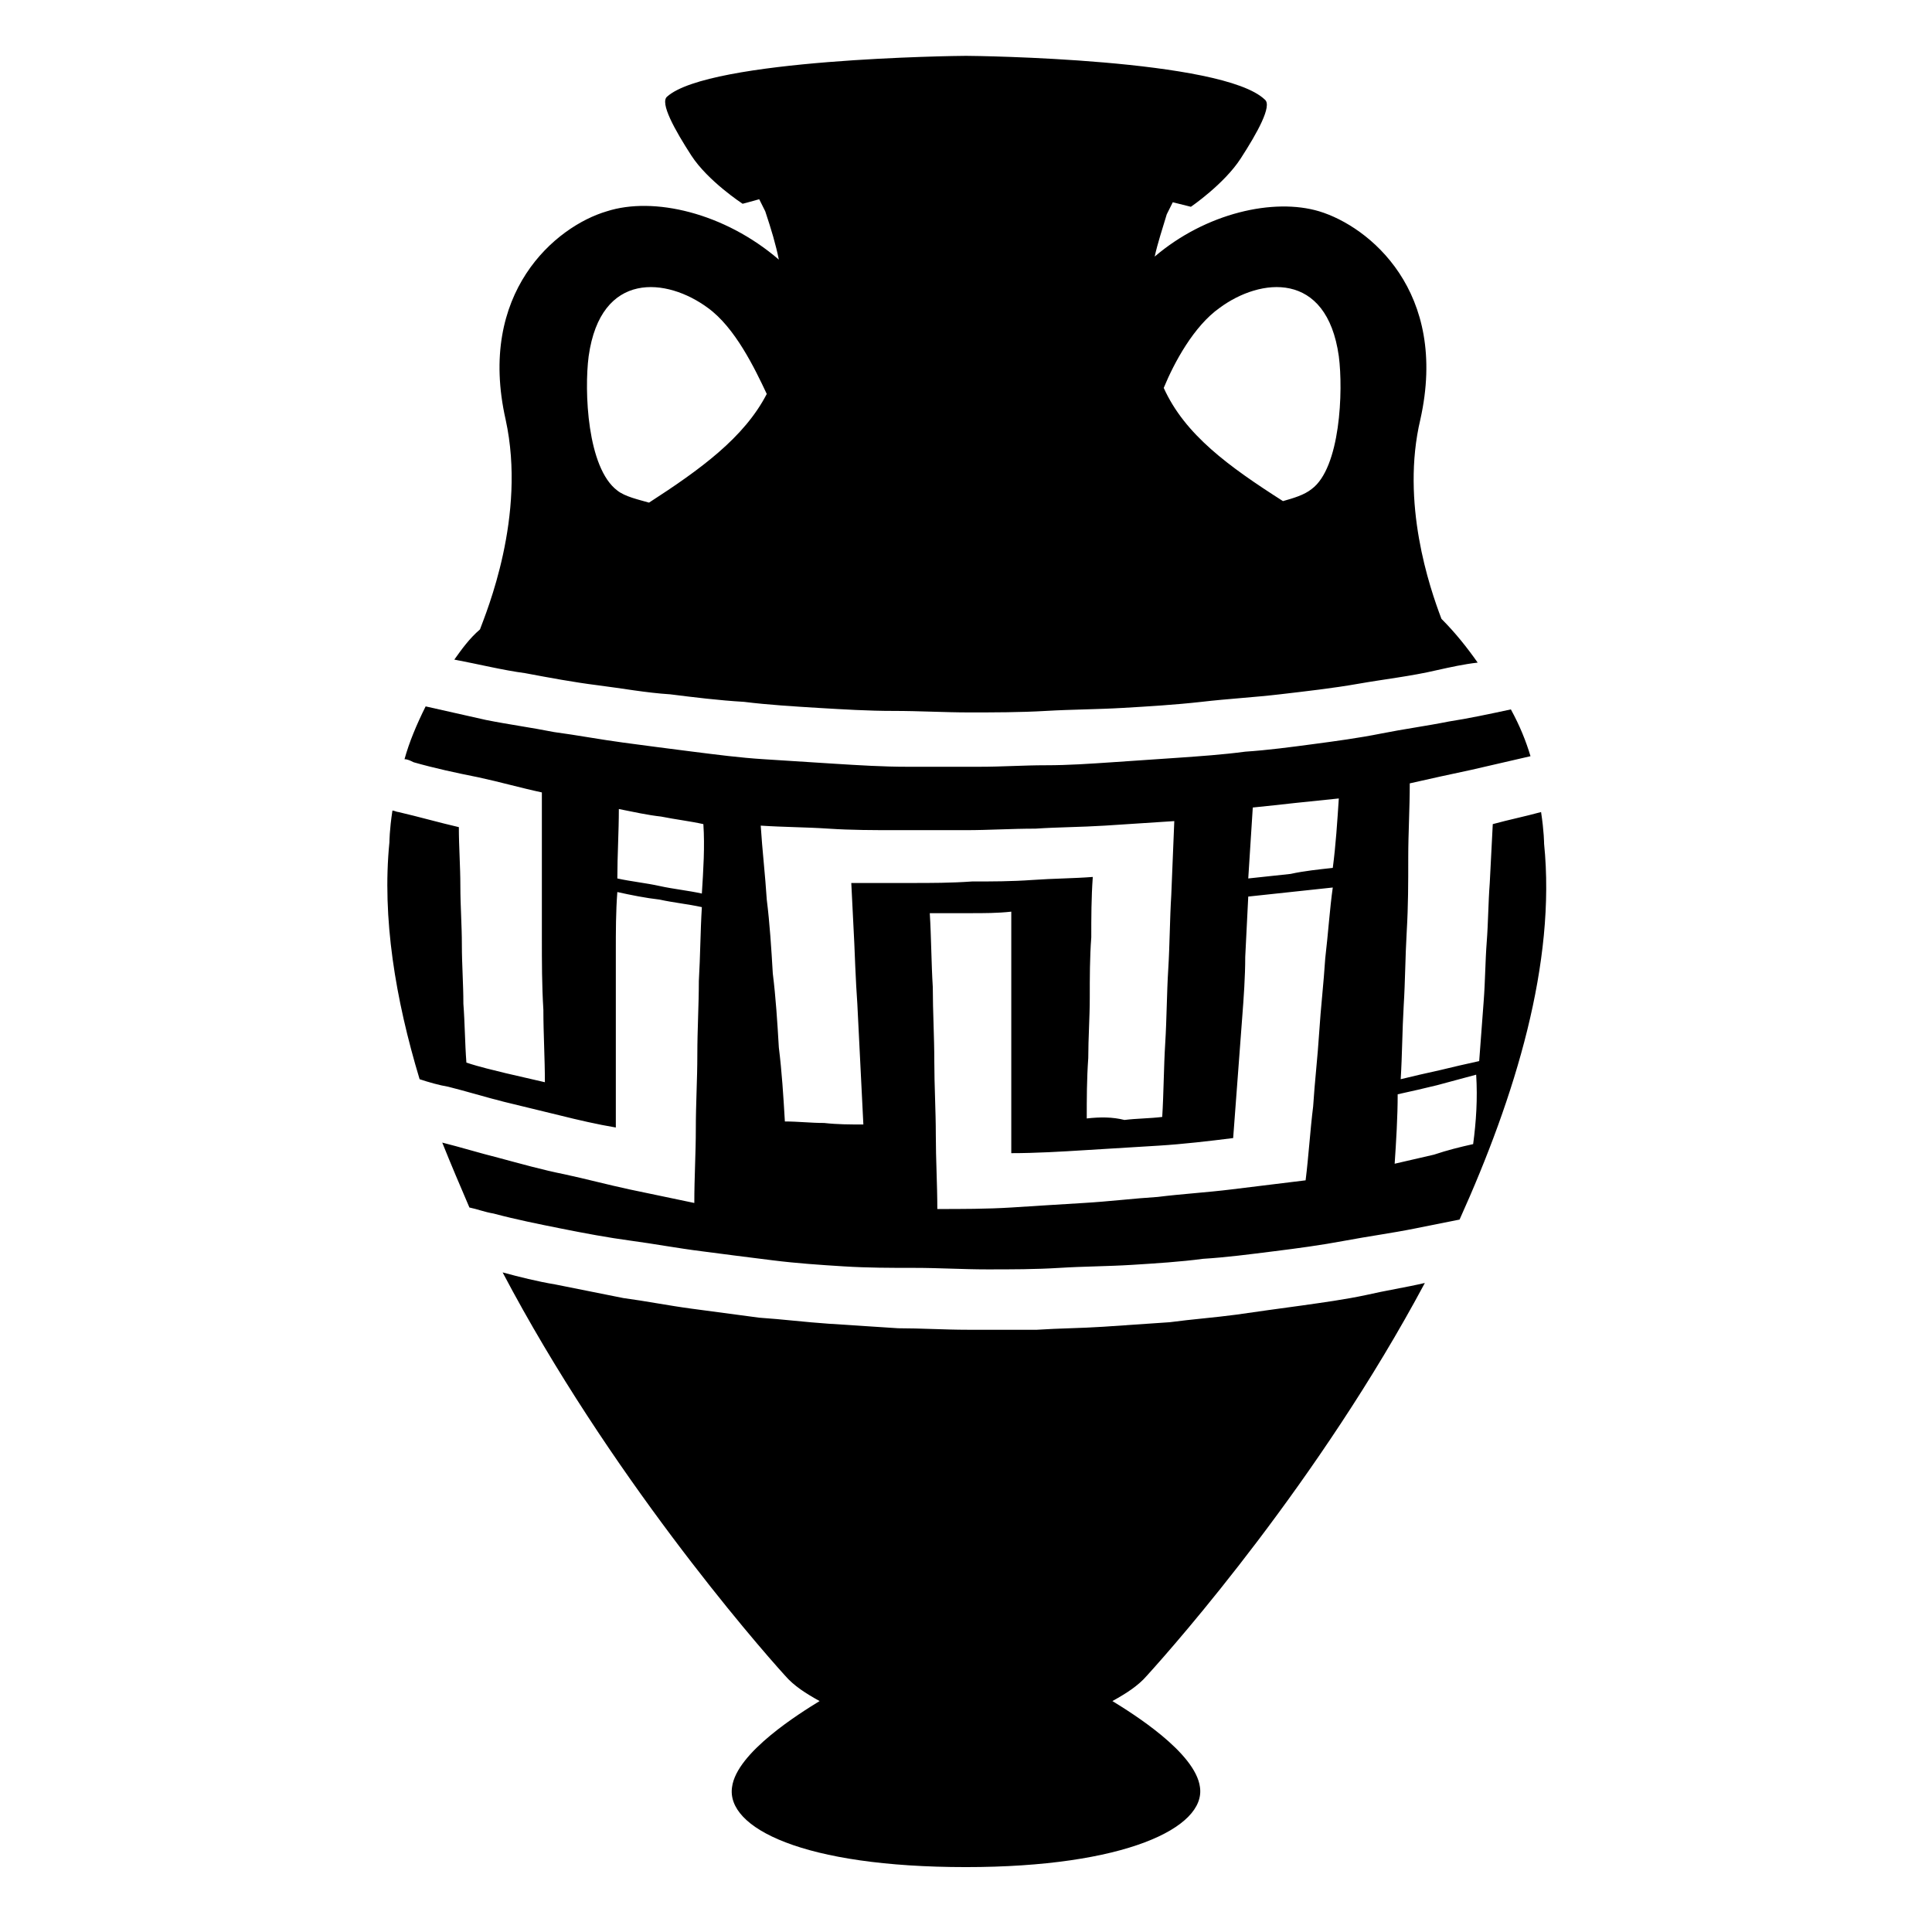
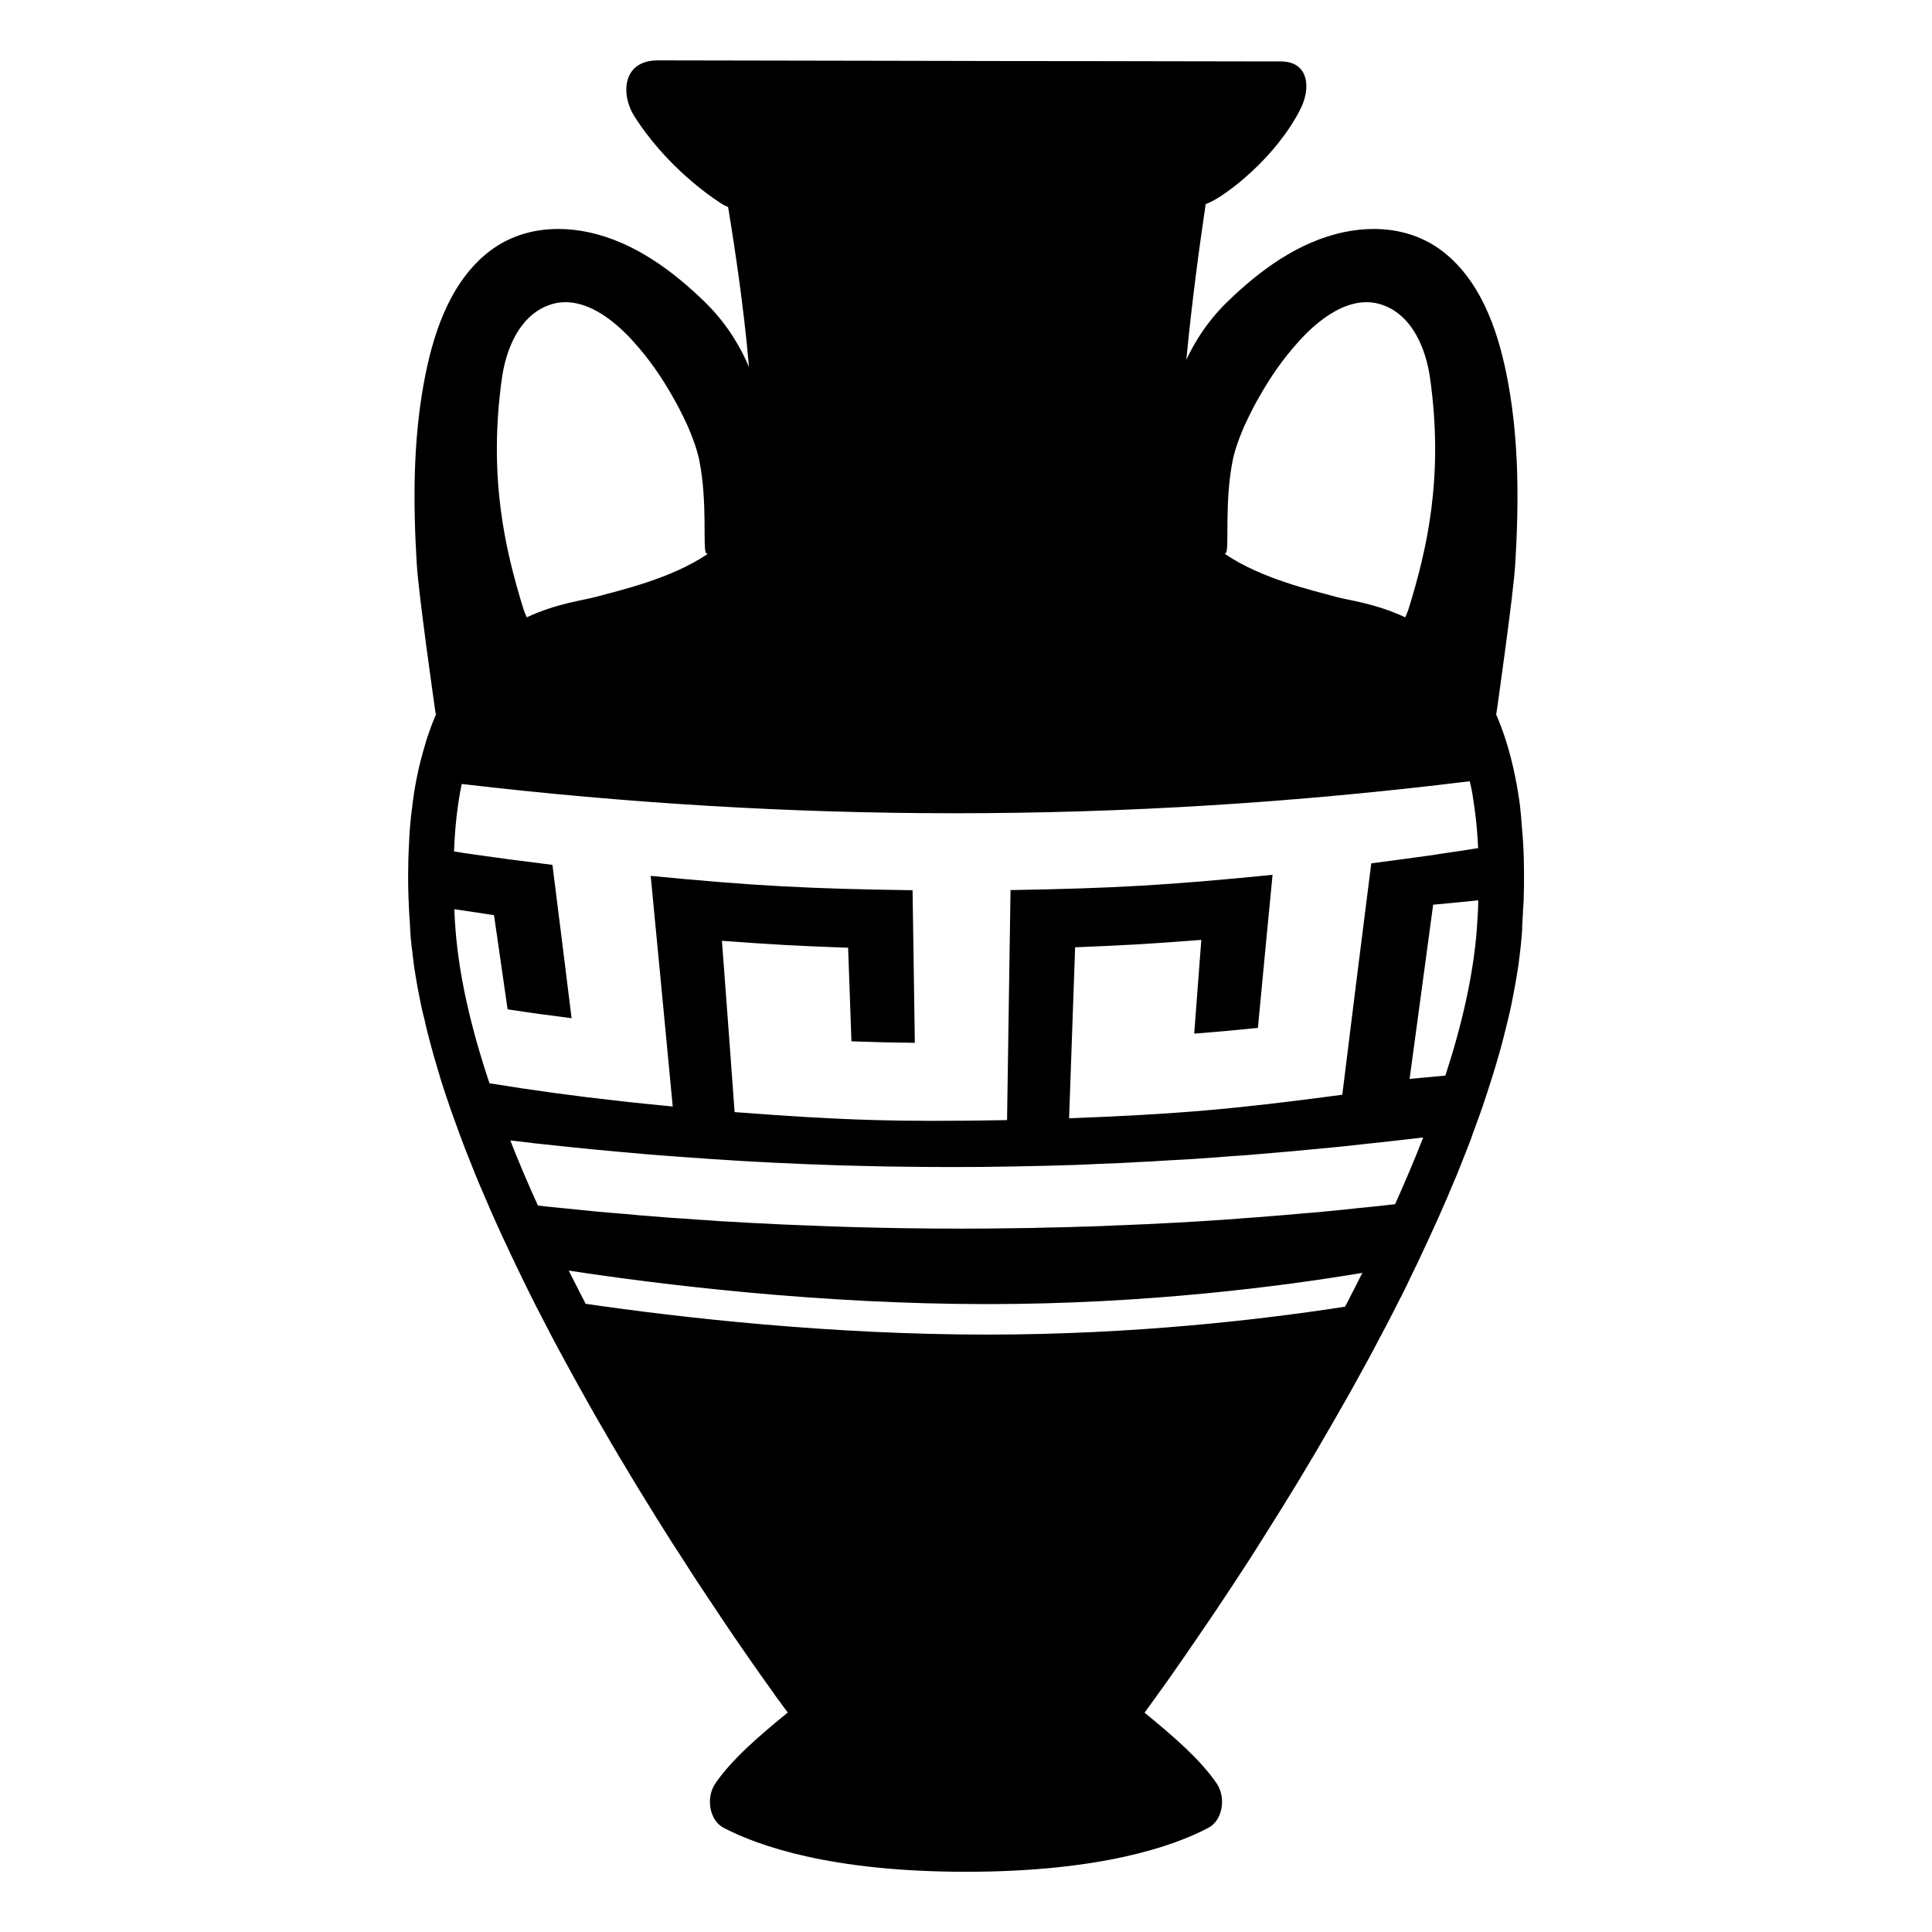
<svg xmlns="http://www.w3.org/2000/svg" viewBox="0 0 128 128">
-   <g>
-     <path d="M76,111c2-2.2,11.4-12.9,18.4-26c-1.3,0.3-2.6,0.5-3.9,0.8c-1.4,0.3-2.9,0.5-4.3,0.7c-1.5,0.2-2.9,0.4-4.3,0.6 c-1.5,0.2-2.9,0.3-4.4,0.5c-1.5,0.1-2.9,0.2-4.4,0.3c-1.5,0.1-2.9,0.1-4.4,0.2c-1.5,0-3.1,0-4.6,0S61,88,59.5,88 c-1.5-0.1-3.1-0.2-4.6-0.3c-1.5-0.1-3.1-0.3-4.6-0.4c-1.5-0.2-3-0.4-4.5-0.6c-1.5-0.2-3-0.5-4.5-0.7c-1.5-0.3-3-0.6-4.5-0.9 c-1.2-0.2-2.4-0.5-3.5-0.8C40.3,97.6,50,108.8,52,111c0.6,0.7,1.4,1.2,2.3,1.7c-1.3,0.8-5.5,3.4-5.8,5.7c-0.4,2.7,4.7,5.3,15.5,5.3 c10.5,0,15.9-2.6,15.5-5.3c-0.3-2.3-4.5-4.9-5.8-5.7C74.6,112.2,75.4,111.7,76,111z" />
-     <path d="M39.6,45.4c1.6,0.2,3.2,0.5,4.8,0.6c1.6,0.2,3.2,0.4,4.9,0.5c1.6,0.2,3.3,0.3,4.9,0.4c1.7,0.1,3.3,0.2,5,0.2s3.4,0.1,5,0.1 c1.6,0,3.4,0,5.1-0.1c1.7-0.1,3.4-0.1,5.1-0.2c1.7-0.1,3.4-0.2,5.2-0.4c1.7-0.2,3.5-0.3,5.2-0.5s3.5-0.4,5.2-0.7s3.5-0.5,5.2-0.9 c0.9-0.2,1.8-0.4,2.7-0.5c-0.7-1-1.5-2-2.4-2.9c-0.8-2.1-2.7-7.7-1.4-13.2C96,19.3,90.7,15,87.4,14c-3-0.9-7.5,0.1-10.9,3 c0.2-0.9,0.5-1.8,0.8-2.8l0.4-0.8c0.8,0.2,1.2,0.3,1.2,0.3s2.2-1.5,3.3-3.2c1.1-1.7,2.1-3.5,1.6-3.9C81,3.9,64.7,3.7,64,3.7 S47,3.9,44.2,6.4c-0.5,0.4,0.5,2.2,1.6,3.9c1.1,1.7,3.4,3.2,3.4,3.2s0.4-0.1,1.1-0.3l0.4,0.8c0.4,1.2,0.7,2.2,0.9,3.2 C48,14.1,43.3,13,40.2,14c-3.4,1-8.6,5.4-6.7,13.8c1.4,6.4-1.3,12.8-1.7,13.9c-0.7,0.6-1.2,1.3-1.7,2c1.6,0.3,3.2,0.7,4.7,0.9 C36.4,44.9,38,45.2,39.6,45.4z M80.8,20.4c2.7-2,7.1-2.5,7.9,3.2c0.3,2.3,0.1,7.4-1.8,8.8c-0.5,0.4-1.2,0.6-1.9,0.8 c-3.6-2.3-6.5-4.4-7.9-7.5C77.8,24,79.1,21.6,80.8,20.4z M39,23.6c0.8-5.7,5.2-5.2,7.9-3.2c1.8,1.3,3.1,4,3.9,5.7 c-1.5,2.9-4.4,5-7.8,7.2c-0.7-0.2-1.6-0.4-2.1-0.8C38.9,31,38.7,25.9,39,23.6z" />
-     <path d="M102.3,55.9c0,0,0-0.8-0.2-2.1c-1.1,0.3-2.1,0.5-3.2,0.8l-0.2,3.9c-0.1,1.3-0.1,2.6-0.2,3.9c-0.1,1.3-0.1,2.6-0.2,3.9 c-0.1,1.3-0.2,2.7-0.3,4c-0.9,0.2-1.8,0.4-2.6,0.6c-0.9,0.2-1.8,0.4-2.6,0.6c0.1-1.6,0.1-3.2,0.2-4.9c0.1-1.6,0.1-3.2,0.2-4.9 c0.1-1.7,0.1-3.2,0.1-4.9c0-1.6,0.1-3.2,0.1-4.9c1.3-0.3,2.7-0.6,4.1-0.9c1.3-0.3,2.6-0.6,3.9-0.9c-0.3-1-0.7-2-1.3-3.1 c-1.4,0.3-2.8,0.6-4.1,0.8c-1.5,0.3-3,0.5-4.5,0.8s-3,0.5-4.5,0.7s-3,0.4-4.5,0.5c-1.5,0.2-3,0.3-4.4,0.4c-1.5,0.1-2.9,0.2-4.4,0.3 c-1.5,0.1-2.9,0.2-4.4,0.2s-2.9,0.1-4.4,0.1c-1.6,0-3.2,0-4.8,0c-1.6,0-3.2-0.1-4.8-0.2c-1.6-0.1-3.2-0.2-4.7-0.3 c-1.6-0.1-3.1-0.3-4.7-0.5c-1.6-0.2-3.1-0.4-4.6-0.6c-1.5-0.2-3.1-0.5-4.6-0.7c-1.5-0.3-3-0.5-4.5-0.8c-1.3-0.3-2.7-0.6-4-0.9 c-0.6,1.2-1.1,2.4-1.4,3.5c0.2,0,0.4,0.1,0.6,0.2c1.4,0.4,2.8,0.7,4.3,1c1.4,0.3,2.8,0.7,4.2,1c0,1.6,0,3.2,0,4.8s0,3.2,0,4.8 c0,1.6,0,3.2,0.1,4.8c0,1.6,0.1,3.2,0.1,4.8c-0.9-0.2-1.7-0.4-2.6-0.6c-0.8-0.2-1.7-0.4-2.6-0.7c-0.1-1.3-0.1-2.6-0.2-3.9 c0-1.3-0.1-2.6-0.1-3.9c0-1.3-0.1-2.6-0.1-3.9s-0.1-2.6-0.1-3.9c-1.3-0.3-2.7-0.7-4-1c-0.1,0-0.3-0.1-0.4-0.1 c-0.2,1.3-0.2,2.1-0.2,2.1c-0.5,5,0.4,10.4,2,15.7c0.6,0.2,1.3,0.4,1.9,0.5c1.2,0.3,2.5,0.7,3.7,1c1.2,0.3,2.5,0.6,3.7,0.9 c1.2,0.3,2.5,0.6,3.7,0.8c0-1.3,0-2.6,0-3.9s0-2.6,0-3.9c0-1.3,0-2.6,0-3.9s0-2.6,0.1-3.9c0.9,0.2,1.9,0.4,2.8,0.5 c0.9,0.2,1.9,0.3,2.8,0.5c-0.1,1.6-0.1,3.2-0.2,4.9c0,1.6-0.1,3.2-0.1,4.9c0,1.6-0.1,3.2-0.1,4.9c0,1.6-0.1,3.2-0.1,4.9 c-1.4-0.3-2.9-0.6-4.3-0.9c-1.4-0.3-2.9-0.7-4.3-1c-1.5-0.3-2.9-0.7-4.4-1.1c-1.2-0.3-2.5-0.7-3.7-1c0.6,1.5,1.2,2.9,1.8,4.3 c0.5,0.1,1,0.3,1.6,0.4c1.5,0.4,3,0.7,4.5,1c1.5,0.3,3.1,0.6,4.6,0.8s3.1,0.5,4.7,0.7c1.5,0.2,3.1,0.4,4.7,0.6 c1.6,0.2,3.1,0.3,4.7,0.4C57.5,84,59,84,60.6,84c1.6,0,3.2,0.1,4.8,0.1c1.6,0,3.2,0,4.8-0.1c1.6-0.1,3.2-0.1,4.8-0.2 c1.6-0.1,3.2-0.2,4.7-0.4c1.6-0.1,3.1-0.3,4.7-0.5c1.6-0.2,3.1-0.4,4.7-0.7c1.6-0.3,3.1-0.5,4.6-0.8c1-0.2,2-0.4,3-0.6 C100.4,72.6,103.1,63.8,102.3,55.9z M46.5,59.2c-0.9-0.2-1.9-0.3-2.8-0.5c-0.9-0.2-1.9-0.3-2.8-0.5c0-1.5,0.1-3.1,0.1-4.6 c1,0.2,1.9,0.4,2.8,0.5c1,0.2,1.9,0.3,2.8,0.5C46.7,56.1,46.6,57.6,46.5,59.2z M60.4,58.5c-1.3,0-2.7,0-4,0l0.2,4 c0,0,0.1,2.7,0.2,4l0.4,8c-0.9,0-1.7,0-2.6-0.1c-0.9,0-1.7-0.1-2.6-0.1c-0.1-1.7-0.2-3.3-0.4-4.9c-0.1-1.7-0.2-3.3-0.4-4.9 c-0.1-1.7-0.2-3.3-0.4-4.9c-0.1-1.6-0.3-3.3-0.4-4.9c1.5,0.1,3,0.1,4.5,0.2c1.5,0.1,3,0.1,4.5,0.1s3,0,4.6,0c1.5,0,3-0.1,4.6-0.1 c1.5-0.1,3-0.1,4.6-0.2c1.5-0.1,3-0.2,4.6-0.3l-0.2,4.9c-0.1,1.6-0.1,3.3-0.2,4.9c-0.1,1.6-0.1,3.3-0.2,4.9 c-0.1,1.6-0.1,3.3-0.2,4.9c-0.8,0.1-1.7,0.1-2.5,0.2C73.7,74,72.9,74,72,74.1c0-1.3,0-2.6,0.1-4c0-1.3,0.1-2.7,0.1-4 c0-1.3,0-2.7,0.1-4c0-1.3,0-2.6,0.1-4c-1.3,0.1-2.6,0.1-4,0.2c-1.4,0.1-2.7,0.1-4,0.1C63,58.5,61.7,58.5,60.4,58.5z M87.8,63.5 c-0.1,1.6-0.3,3.3-0.4,4.9c-0.1,1.6-0.3,3.3-0.4,4.9c-0.2,1.6-0.3,3.3-0.5,4.9c-1.6,0.2-3.3,0.4-4.9,0.6c-1.6,0.2-3.3,0.3-4.9,0.5 c-1.6,0.1-3.2,0.3-4.9,0.4c-1.7,0.1-3.2,0.2-4.8,0.3s-3.3,0.1-4.9,0.1c0-1.6-0.1-3.3-0.1-4.9c0-1.6-0.1-3.3-0.1-4.9 s-0.1-3.3-0.1-4.9c-0.1-1.6-0.1-3.3-0.2-4.9c0.9,0,1.8,0,2.7,0c0.9,0,1.8,0,2.7-0.1c0,1.3,0,2.7,0,4c0,1.3,0,2.6,0,4 c0,1.4,0,2.7,0,4c0,1.3,0,2.6,0,4c1.6,0,3.3-0.1,4.9-0.2c1.6-0.1,3.3-0.2,4.9-0.3c1.6-0.1,3.3-0.3,4.9-0.5l0.3-4 c0.1-1.3,0.2-2.7,0.3-4c0.1-1.3,0.2-2.7,0.2-4l0.2-4c0.9-0.1,1.9-0.2,2.8-0.3c0.9-0.1,1.9-0.2,2.8-0.3C88.1,60.2,88,61.8,87.8,63.5 z M88.3,57.5c-0.9,0.1-1.9,0.2-2.8,0.4c-0.9,0.1-1.9,0.2-2.8,0.3c0.1-1.6,0.2-3.1,0.3-4.7c1-0.1,1.9-0.2,2.8-0.3 c1-0.1,1.9-0.2,2.9-0.3C88.6,54.4,88.5,56,88.3,57.5z M97.6,75.8c-0.9,0.2-1.7,0.4-2.6,0.7c-0.9,0.2-1.7,0.4-2.6,0.6 c0.1-1.5,0.2-3.1,0.2-4.6c0.9-0.2,1.8-0.4,2.6-0.6l2.6-0.7C97.9,72.8,97.8,74.3,97.6,75.8z" />
-   </g>
+   <path d="M100.9,55.68c0-0.05,0-0.1-0.01-0.14c-0.01-0.13-0.02-0.29-0.04-0.5c-0.02-0.26-0.04-0.56-0.07-0.87 c-0.01-0.14-0.02-0.28-0.04-0.42c-0.01-0.19-0.04-0.37-0.06-0.55c-0.01-0.05-0.02-0.11-0.02-0.16c-0.02-0.12-0.04-0.24-0.06-0.35 c-0.02-0.16-0.04-0.31-0.07-0.45c-0.01-0.08-0.03-0.16-0.04-0.24c-0.01-0.04-0.01-0.08-0.02-0.12c0-0.01,0-0.02-0.01-0.03 c-0.01-0.05-0.02-0.1-0.03-0.14c-0.03-0.17-0.05-0.29-0.06-0.31v-0.01c-0.32-1.57-0.75-2.92-1.26-4.09 c0.01-0.01,0.03-0.02,0.03-0.03c0.13-0.92,1.13-7.93,1.25-9.92c0.24-3.96,0.25-8-0.46-11.92c-0.56-3.1-1.62-6.51-4.13-8.6 c-1.38-1.15-3.05-1.66-4.78-1.66c-0.65,0-1.32,0.07-1.98,0.21c-3.01,0.63-5.61,2.55-7.77,4.66c-0.61,0.6-1.74,1.81-2.67,3.79 c0.34-3.64,0.86-7.48,1.28-10.31c0.06-0.02,0.13-0.05,0.18-0.07c1.12-0.46,4.47-2.98,6.11-6.25c0.67-1.33,0.58-3.13-1.32-3.13h-0.64 c-1.64,0-6.06-0.01-11.41-0.02c-4.01,0-8.55-0.01-12.83-0.02C51.69,4.01,44.36,4,43.58,4c-2.36,0-2.48,2.27-1.53,3.74 c1.85,2.88,4.31,4.81,5.68,5.71c0.15,0.1,0.32,0.19,0.51,0.27c0.47,2.86,1.04,6.7,1.36,10.35c0.01,0.08,0.01,0.16,0.02,0.24 c-0.97-2.27-2.23-3.62-2.89-4.27c-2.16-2.11-4.76-4.03-7.77-4.66c-0.66-0.14-1.33-0.21-1.98-0.21c-1.73,0-3.4,0.51-4.78,1.66 c-2.51,2.09-3.57,5.5-4.13,8.6c-0.71,3.92-0.7,7.96-0.46,11.92c0.12,1.99,1.12,9,1.25,9.92c0,0.01,0.02,0.02,0.04,0.03 c-0.07,0.15-0.13,0.3-0.19,0.46c-0.07,0.16-0.13,0.32-0.19,0.49c-0.12,0.33-0.24,0.67-0.34,1.03c-0.11,0.36-0.21,0.73-0.31,1.11 s-0.19,0.78-0.27,1.2c-0.13,0.64-0.23,1.31-0.31,2.03c-0.01,0.02-0.01,0.04-0.01,0.07c-0.09,0.69-0.15,1.41-0.18,2.17v0.05 c-0.04,0.65-0.06,1.35-0.06,2.06c0,0.34,0,0.69,0.01,1.04c0.01,0.15,0.01,0.29,0.01,0.44c0.01,0.09,0.01,0.19,0.02,0.28v0.11 c0.02,0.46,0.04,0.93,0.08,1.41c0.01,0.2,0.01,0.38,0.03,0.58c0.02,0.26,0.04,0.51,0.07,0.77c0.01,0.11,0.02,0.22,0.04,0.33 c0.02,0.11,0.03,0.23,0.04,0.34c0.02,0.15,0.04,0.31,0.06,0.47c0,0.06,0.01,0.11,0.02,0.17c0.01,0.03,0.01,0.06,0.01,0.09l0.03,0.18 c0.04,0.27,0.08,0.53,0.13,0.8c0.04,0.27,0.09,0.54,0.15,0.81c0.05,0.27,0.1,0.55,0.16,0.82c0.07,0.32,0.14,0.64,0.23,0.96 c0.04,0.23,0.1,0.46,0.16,0.7c0.14,0.56,0.29,1.12,0.45,1.69c0.16,0.55,0.32,1.1,0.49,1.66c0.22,0.68,0.45,1.37,0.69,2.06 c0.17,0.48,0.35,0.97,0.53,1.46c0,0.02,0.01,0.03,0.02,0.05c0.24,0.66,0.5,1.33,0.77,1.99c0.3,0.77,0.62,1.53,0.96,2.3 c0.21,0.51,0.44,1.02,0.67,1.53c0.23,0.52,0.47,1.04,0.72,1.56c0.19,0.41,0.38,0.82,0.58,1.23c0.29,0.61,0.59,1.22,0.89,1.83 c0.03,0.07,0.07,0.13,0.1,0.2c0.11,0.22,0.22,0.44,0.33,0.66c0.31,0.6,0.62,1.19,0.93,1.79c0.02,0.05,0.05,0.09,0.07,0.14 c0.33,0.63,0.67,1.26,1.01,1.88c0.54,1,1.09,1.99,1.64,2.96c0.18,0.32,0.36,0.64,0.55,0.96c0.18,0.32,0.37,0.64,0.55,0.95 c0.18,0.32,0.36,0.63,0.55,0.94c0.18,0.31,0.36,0.62,0.55,0.92c0.72,1.22,1.45,2.4,2.15,3.53c0.36,0.56,0.7,1.12,1.04,1.65 c0.05,0.08,0.1,0.16,0.15,0.23c0.22,0.34,0.43,0.67,0.64,0.99c0.41,0.65,0.82,1.28,1.22,1.88c0.2,0.3,0.39,0.6,0.59,0.88 c0.19,0.29,0.37,0.57,0.56,0.84c0.04,0.07,0.08,0.14,0.13,0.2c0.27,0.41,0.54,0.8,0.79,1.17c0.38,0.56,0.74,1.07,1.07,1.55 c0.16,0.23,0.32,0.45,0.46,0.66c0.22,0.31,0.42,0.6,0.61,0.86c0.28,0.39,0.53,0.73,0.73,1.03c0.15,0.19,0.27,0.36,0.37,0.5 c0.09,0.12,0.17,0.23,0.23,0.31c0.04,0.06,0.08,0.11,0.11,0.15c-1.94,1.58-3.68,3.09-4.78,4.67c-0.67,0.96-0.41,2.47,0.52,2.96 c2.29,1.2,7.12,2.92,16.07,2.92s13.79-1.71,16.07-2.92c0.93-0.49,1.19-2,0.52-2.96c-1.09-1.58-2.84-3.09-4.76-4.66 c0.11-0.15,0.35-0.48,0.7-0.97c0.09-0.12,0.18-0.25,0.28-0.39c0.08-0.11,0.16-0.22,0.25-0.34c0.06-0.09,0.13-0.18,0.2-0.28 c0.74-1.05,1.72-2.46,2.87-4.16c0.14-0.21,0.29-0.43,0.44-0.65c0.71-1.06,1.48-2.23,2.29-3.48c0.33-0.53,0.69-1.08,1.04-1.65 c1.39-2.19,2.86-4.6,4.32-7.15c0.4-0.69,0.8-1.39,1.2-2.1c0.23-0.41,0.46-0.83,0.69-1.25c0.23-0.41,0.46-0.83,0.69-1.26 c0.68-1.27,1.36-2.56,2.01-3.86h0.01c0.11-0.23,0.22-0.46,0.34-0.69c0.05-0.11,0.11-0.23,0.16-0.34c0.45-0.92,0.89-1.84,1.31-2.76 c0.43-0.92,0.84-1.84,1.24-2.77c0.16-0.38,0.32-0.76,0.48-1.14c0.05-0.12,0.1-0.24,0.15-0.35c0.26-0.65,0.52-1.29,0.77-1.94 c0.02-0.05,0.04-0.1,0.06-0.15c0.11-0.28,0.21-0.56,0.3-0.84c0.03-0.05,0.04-0.1,0.06-0.15c0.19-0.51,0.36-1,0.54-1.5 c0.21-0.63,0.42-1.26,0.61-1.88c0.12-0.37,0.23-0.74,0.34-1.11s0.21-0.74,0.31-1.1c0.1-0.37,0.19-0.74,0.28-1.1 c0.1-0.39,0.19-0.78,0.28-1.16c0.07-0.33,0.14-0.66,0.2-0.99c0.14-0.71,0.26-1.4,0.36-2.09c0.09-0.69,0.17-1.37,0.22-2.04 c0.01-0.14,0.02-0.28,0.02-0.42c-0.01,0.02-0.01,0.03-0.01,0.05c0-0.08,0.01-0.16,0.02-0.24v-0.07c0.01-0.19,0.02-0.36,0.03-0.54 c0.01-0.06,0.01-0.11,0.01-0.17c0-0.07,0.01-0.14,0.01-0.21c0.02-0.2,0.02-0.38,0.03-0.5c0.01-0.09,0.01-0.17,0.01-0.26 c0.02-0.51,0.02-1.01,0.02-1.49C100.97,57.18,100.95,56.41,100.9,55.68z M81.22,36.64c0.24-0.28-0.12-3.35,0.46-6.19 c0.02-0.09,0.04-0.19,0.07-0.29c0.05-0.2,0.11-0.42,0.19-0.65s0.17-0.48,0.27-0.73c0.15-0.39,0.33-0.79,0.54-1.21 c0.07-0.14,0.14-0.28,0.21-0.42c0.14-0.28,0.3-0.57,0.47-0.86c0.69-1.23,1.55-2.49,2.51-3.55c0.17-0.2,0.34-0.38,0.52-0.56 c1.27-1.28,2.68-2.16,4.08-2.16c0.39,0,0.78,0.07,1.16,0.22c1.92,0.74,2.77,2.92,3.04,4.77c0.93,6.58-0.2,11.41-1.43,15.37 c-0.05,0.16-0.13,0.33-0.21,0.52c-1.98-0.93-3.77-1.13-4.56-1.35c-1.64-0.45-4.97-1.21-7.37-2.84c-0.01-0.01-0.02-0.01-0.03-0.02 C81.17,36.67,81.2,36.66,81.22,36.64z M33.26,25.01c0.27-1.85,1.12-4.03,3.04-4.77c0.38-0.15,0.77-0.22,1.16-0.22 c1.4,0,2.81,0.88,4.08,2.16c0.18,0.18,0.35,0.36,0.52,0.56c0.96,1.06,1.82,2.32,2.51,3.55c0.17,0.29,0.33,0.58,0.47,0.86 c0.07,0.14,0.14,0.28,0.21,0.42c0.21,0.42,0.39,0.82,0.54,1.21c0.1,0.25,0.19,0.5,0.27,0.73s0.14,0.45,0.19,0.65 c0.03,0.1,0.05,0.2,0.07,0.29c0.58,2.84,0.22,5.91,0.46,6.19c0.03,0.03,0.06,0.04,0.09,0.06v0.01c-2.4,1.63-5.77,2.39-7.41,2.84 c-0.79,0.22-2.58,0.42-4.56,1.35c-0.08-0.18-0.16-0.36-0.21-0.52C33.46,36.42,32.33,31.59,33.26,25.01z M32.43,71.77 c-1.2-3.58-2.01-7.03-2.25-10.17c-0.04-0.46-0.06-0.92-0.08-1.36c0.18,0.02,0.37,0.05,0.57,0.08c0.55,0.08,1.2,0.18,2.06,0.31 c0.36,2.5,0.54,3.74,0.9,6.24c1.7,0.26,2.55,0.37,4.24,0.59c-0.5-4.06-0.76-6.09-1.27-10.16c-2.25-0.28-3.76-0.48-5.14-0.68 c-0.24-0.04-0.46-0.07-0.69-0.1c-0.23-0.04-0.46-0.08-0.69-0.11c0.06-1.63,0.23-3.12,0.51-4.47c11.03,1.29,21.85,1.94,32.66,1.94 c11.29,0,22.59-0.7,34.12-2.12c0.03,0.08,0.04,0.16,0.06,0.24l0.08,0.37c0.02,0.09,0.03,0.19,0.05,0.28l0.01,0.08 c0.04,0.26,0.09,0.57,0.13,0.87c0.11,0.82,0.19,1.68,0.23,2.59c-0.79,0.13-1.6,0.25-2.44,0.37c-0.28,0.05-0.57,0.09-0.86,0.13 c-1.16,0.16-2.4,0.33-3.78,0.51c-0.78,6.13-1.16,9.2-1.92,15.33c-7.27,0.97-10.88,1.28-18.1,1.56c0.16-4.53,0.24-6.8,0.4-11.33 c3.34-0.13,5.01-0.23,8.36-0.49c-0.19,2.49-0.28,3.73-0.47,6.21c1.69-0.13,2.53-0.21,4.22-0.38c0.38-4.05,0.58-6.08,0.97-10.14 c-6.96,0.69-10.43,0.89-17.36,1.01c-0.09,6.09-0.14,9.14-0.23,15.24c-7.22,0.13-10.82,0.02-18.05-0.53 c-0.33-4.54-0.5-6.81-0.84-11.35c3.35,0.25,5.02,0.34,8.36,0.46c0.09,2.48,0.13,3.72,0.22,6.2c1.68,0.06,2.52,0.08,4.2,0.1 c-0.06-4.05-0.09-6.07-0.15-10.11c-6.93-0.1-10.39-0.28-17.35-0.95c0.59,6.12,0.88,9.18,1.46,15.28c-0.9-0.09-1.76-0.18-2.58-0.26 c-0.27-0.03-0.54-0.06-0.81-0.09C38,72.61,35.33,72.24,32.43,71.77z M89.12,86.56v0.01c-5.54,0.86-13.99,1.85-23.72,1.85 c-10.39,0-20.29-1.12-26.6-2.04c-0.38-0.73-0.75-1.47-1.12-2.2c6.08,0.93,16.63,2.22,27.71,2.22c10.52,0,19.5-1.17,24.87-2.07 C89.89,85.08,89.5,85.82,89.12,86.56z M92.43,79.78c-0.88,0.1-1.76,0.2-2.65,0.28c-0.12,0.02-0.23,0.03-0.35,0.04 c-0.27,0.03-0.53,0.06-0.8,0.08c-0.84,0.09-1.68,0.17-2.52,0.23c-0.42,0.04-0.84,0.08-1.27,0.11c-0.86,0.08-1.72,0.14-2.58,0.2 c-0.34,0.03-0.68,0.06-1.02,0.08c-0.1,0.01-0.21,0.01-0.31,0.02h-0.01c-0.68,0.05-1.35,0.09-2.04,0.13 c-0.1,0.01-0.19,0.01-0.29,0.02c-0.39,0.02-0.77,0.04-1.16,0.06c-0.94,0.05-1.88,0.1-2.82,0.13c-0.15,0.01-0.29,0.01-0.44,0.02 h-0.06c-0.08,0-0.15,0.01-0.23,0.01c-0.59,0.03-1.18,0.05-1.77,0.07c-0.16,0-0.31,0.01-0.47,0.01c-0.76,0.03-1.53,0.05-2.29,0.06 c-0.68,0.02-1.36,0.04-2.04,0.04c-1.2,0.02-2.4,0.03-3.6,0.03c-1.31,0-2.62-0.01-3.93-0.03c-1.06-0.02-2.11-0.04-3.17-0.07 c-1.02-0.03-2.04-0.06-3.07-0.11c-0.18,0-0.36-0.01-0.55-0.02c-0.72-0.02-1.45-0.06-2.18-0.1c-0.69-0.03-1.38-0.06-2.08-0.11 c-0.67-0.03-1.35-0.07-2.03-0.13h-0.07c-0.32-0.02-0.64-0.04-0.95-0.07c-0.87-0.05-1.74-0.11-2.61-0.19 c-0.47-0.03-0.93-0.07-1.39-0.12c-0.75-0.06-1.5-0.12-2.25-0.19c-0.36-0.04-0.72-0.07-1.08-0.11c-0.1-0.01-0.19-0.02-0.29-0.03 c-0.4-0.04-0.8-0.08-1.21-0.12c-0.4-0.04-0.81-0.08-1.21-0.13c-0.66-1.44-1.27-2.88-1.83-4.31c0.07,0.01,0.14,0.01,0.21,0.02 c0.51,0.06,1.01,0.12,1.52,0.18c0.85,0.09,1.71,0.18,2.55,0.27c0.76,0.08,1.52,0.15,2.28,0.22c0.38,0.04,0.75,0.07,1.12,0.1 c0.82,0.08,1.64,0.15,2.46,0.21c0.01,0,0.01,0,0.02,0c0.64,0.05,1.28,0.1,1.91,0.14c0.1,0.01,0.2,0.02,0.3,0.02 c0.48,0.04,0.96,0.07,1.44,0.1c1.02,0.07,2.03,0.13,3.04,0.18c0.51,0.03,1.02,0.05,1.52,0.07c0.73,0.04,1.45,0.07,2.16,0.09 c0.45,0.02,0.89,0.03,1.33,0.05c0.83,0.02,1.66,0.04,2.49,0.06c0.4,0.01,0.8,0.02,1.21,0.02c1.23,0.02,2.46,0.03,3.69,0.03 c1.39,0,2.77-0.01,4.16-0.04c1.35-0.02,2.69-0.06,4.04-0.1c0.51-0.02,1.03-0.04,1.54-0.07c0.77-0.02,1.53-0.06,2.3-0.1 c0.03,0,0.06,0,0.09-0.01c0.73-0.03,1.46-0.07,2.19-0.12c1.43-0.07,2.87-0.17,4.32-0.29c0.3-0.01,0.6-0.04,0.9-0.06 c1.88-0.15,3.77-0.32,5.68-0.51c0.66-0.06,1.32-0.13,1.99-0.21c1.33-0.14,2.67-0.29,4.02-0.45C93.72,76.83,93.09,78.3,92.43,79.78z M97.84,61.6c-0.23,2.99-0.97,6.26-2.08,9.66c-0.75,0.07-1.54,0.14-2.37,0.22l1.56-11.54c1.02-0.09,2.06-0.2,2.99-0.29 C97.93,60.28,97.89,60.93,97.84,61.6z" />
</svg>
